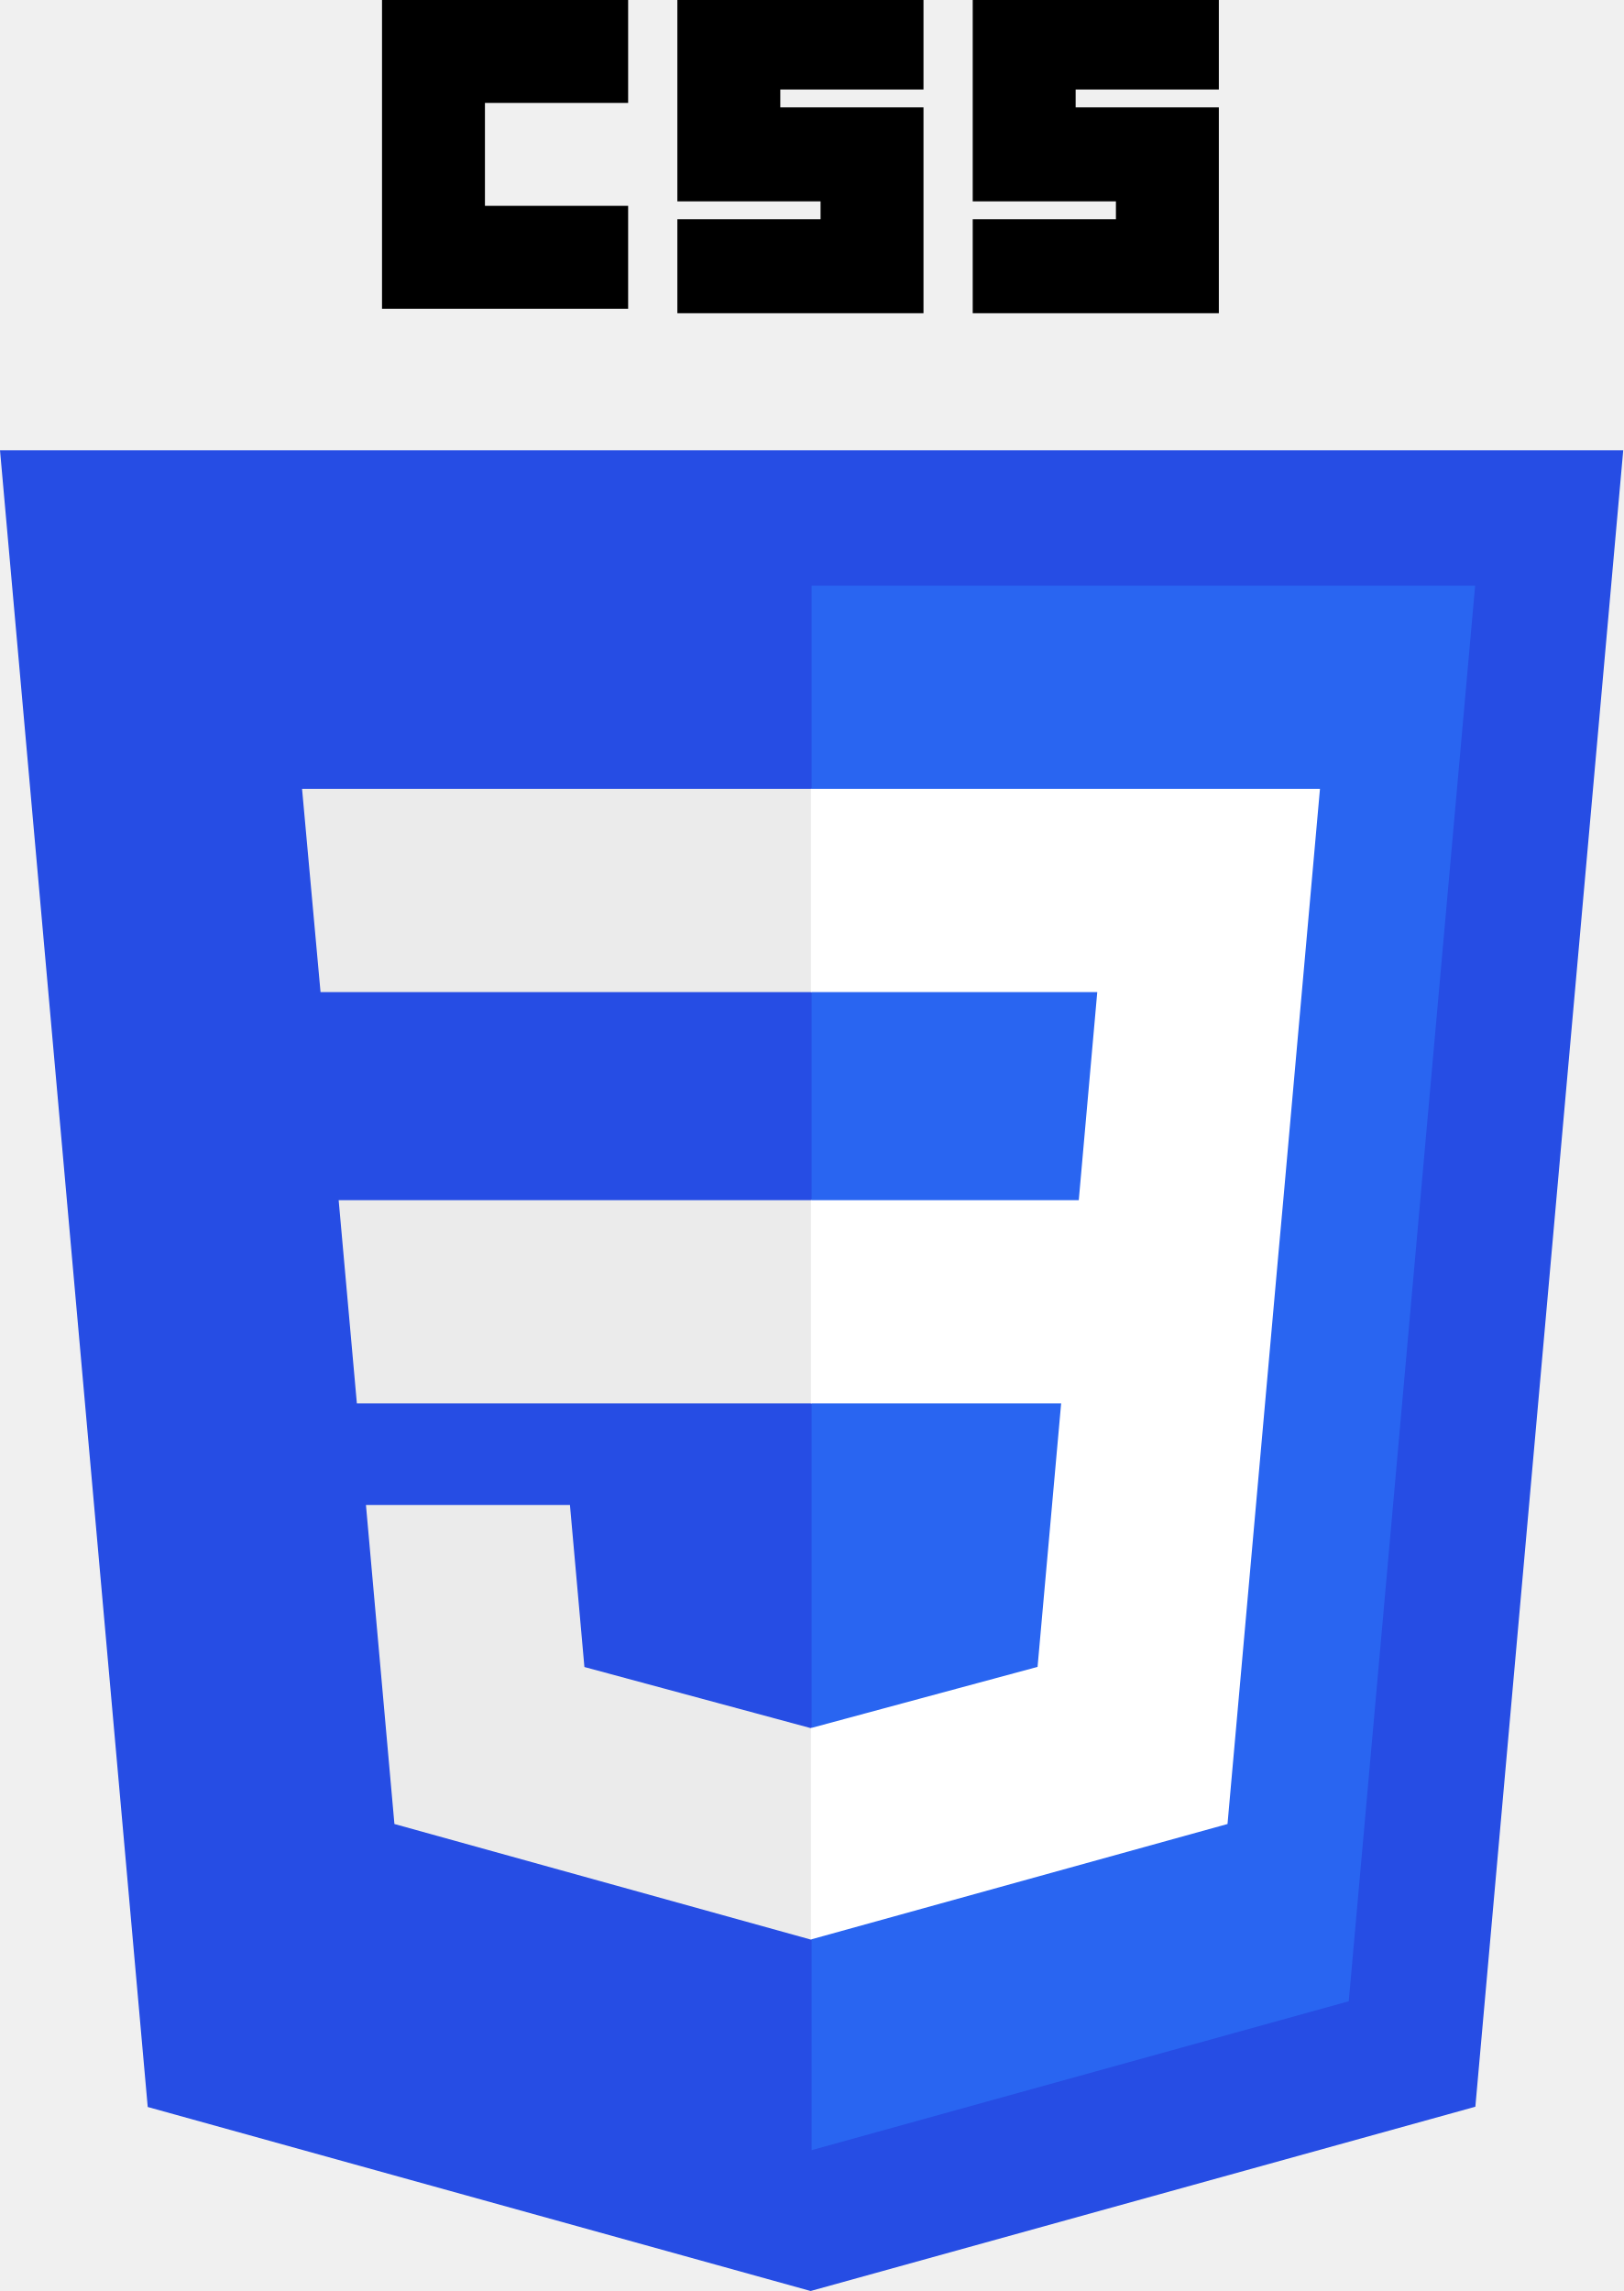
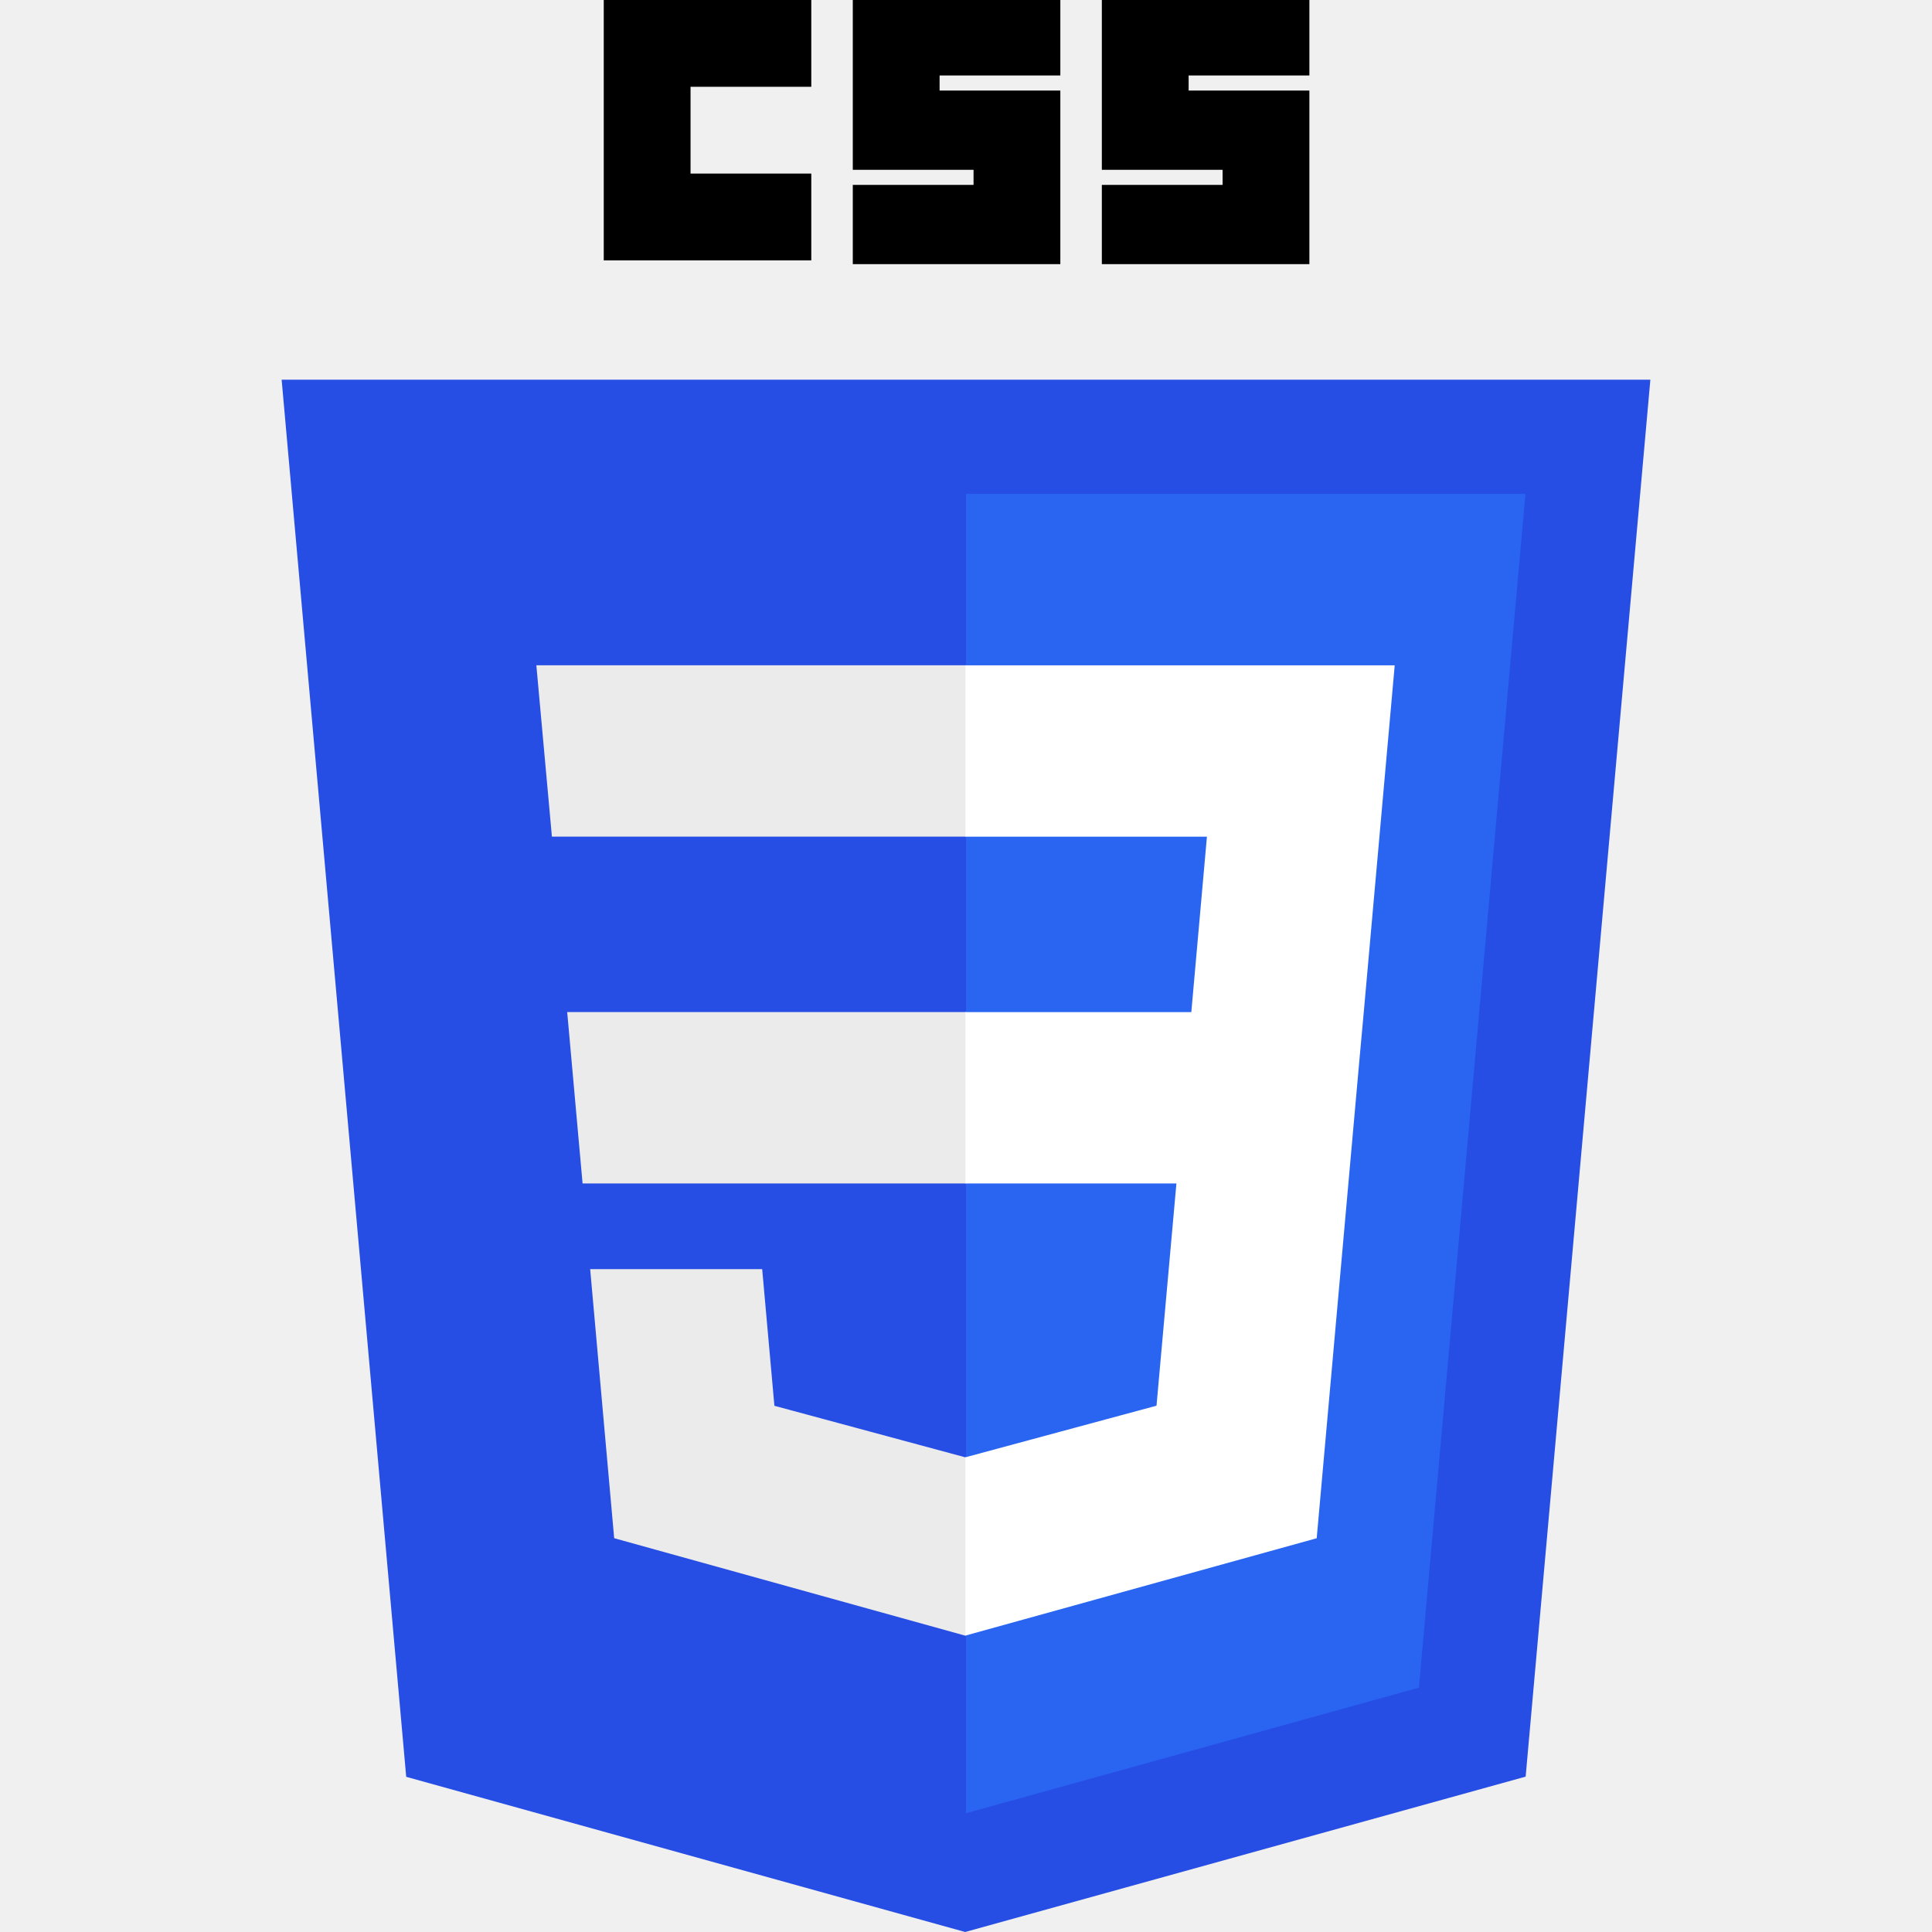
- <svg xmlns="http://www.w3.org/2000/svg" width="102.372mm" height="144.498mm" viewBox="0 0 362.734 512">
-   <path d="m437.367 100.62-33.046 370.199L255.778 512l-148.134-41.123L74.633 100.62z" style="fill:#264de4" transform="translate(-74.633)" />
-   <path d="m376.03 447.246 28.24-316.352H256v349.629z" style="fill:#2965f1" transform="translate(-74.633)" />
-   <path d="m150.31 268.217 4.07 45.41H256v-45.41zM256 176.305H142.132l4.128 45.411H256zM256 433.399v-47.246l-.199.053-50.574-13.656-3.233-36.217h-45.585l6.362 71.301 93.02 25.823z" style="fill:#ebebeb" transform="translate(-74.633)" />
-   <path d="M85.367 0h55v23h-32v23h32v23h-55zM151.367 0h55v20h-32v4h32v46h-55V49h32v-4h-32zM217.367 0h55v20h-32v4h32v46h-55V49h32v-4h-32z" />
-   <path d="m311.761 313.627-5.271 58.894-50.647 13.67v47.244l93.094-25.801.683-7.672 10.671-119.551 1.108-12.194 8.198-91.912H255.843v45.411h63.988l-4.132 46.501h-59.856v45.41z" style="fill:#fff" transform="translate(-74.633)" />
+ <svg xmlns="http://www.w3.org/2000/svg" version="1.1" id="Layer_1" x="0px" y="0px" viewBox="0 0 409.6 409.6" style="enable-background:new 0 0 409.6 409.6;" xml:space="preserve">
+   <style type="text/css">
+ 	.st0{fill:#264DE4;}
+ 	.st1{fill:#2965F1;}
+ 	.st2{fill:#EBEBEB;}
+ 	.st3{fill:#FFFFFF;}
+ </style>
+   <path class="st0" d="M349.89,80.5l-26.44,296.16L204.62,409.6L86.12,376.7L59.71,80.5H349.89z" />
+   <path class="st1" d="M300.82,357.8l22.59-253.08H204.8v279.7L300.82,357.8z" />
+   <path class="st2" d="M120.25,214.57l3.26,36.33h81.3v-36.33H120.25z M204.8,141.04h-91.09l3.3,36.33h87.79V141.04z M204.8,346.72  v-37.8l-0.16,0.04l-40.46-10.92l-2.59-28.97h-36.47l5.09,57.04l74.42,20.66L204.8,346.72z" />
+   <path d="M128,0h44v18.4h-25.6v18.4H172v18.4h-44L128,0z M180.8,0h44v16h-25.6v3.2h25.6V56h-44V39.2h25.6V36h-25.6V0z M233.6,0h44v16  H252v3.2h25.6V56h-44V39.2h25.6V36h-25.6V0z" />
+   <path class="st3" d="M249.41,250.9l-4.22,47.12l-40.52,10.94v37.8l74.48-20.64l0.55-6.14l8.54-95.64l0.89-9.76l6.56-73.53h-91v36.33  h51.19l-3.31,37.2h-47.88v36.33L249.41,250.9z" />
</svg>
